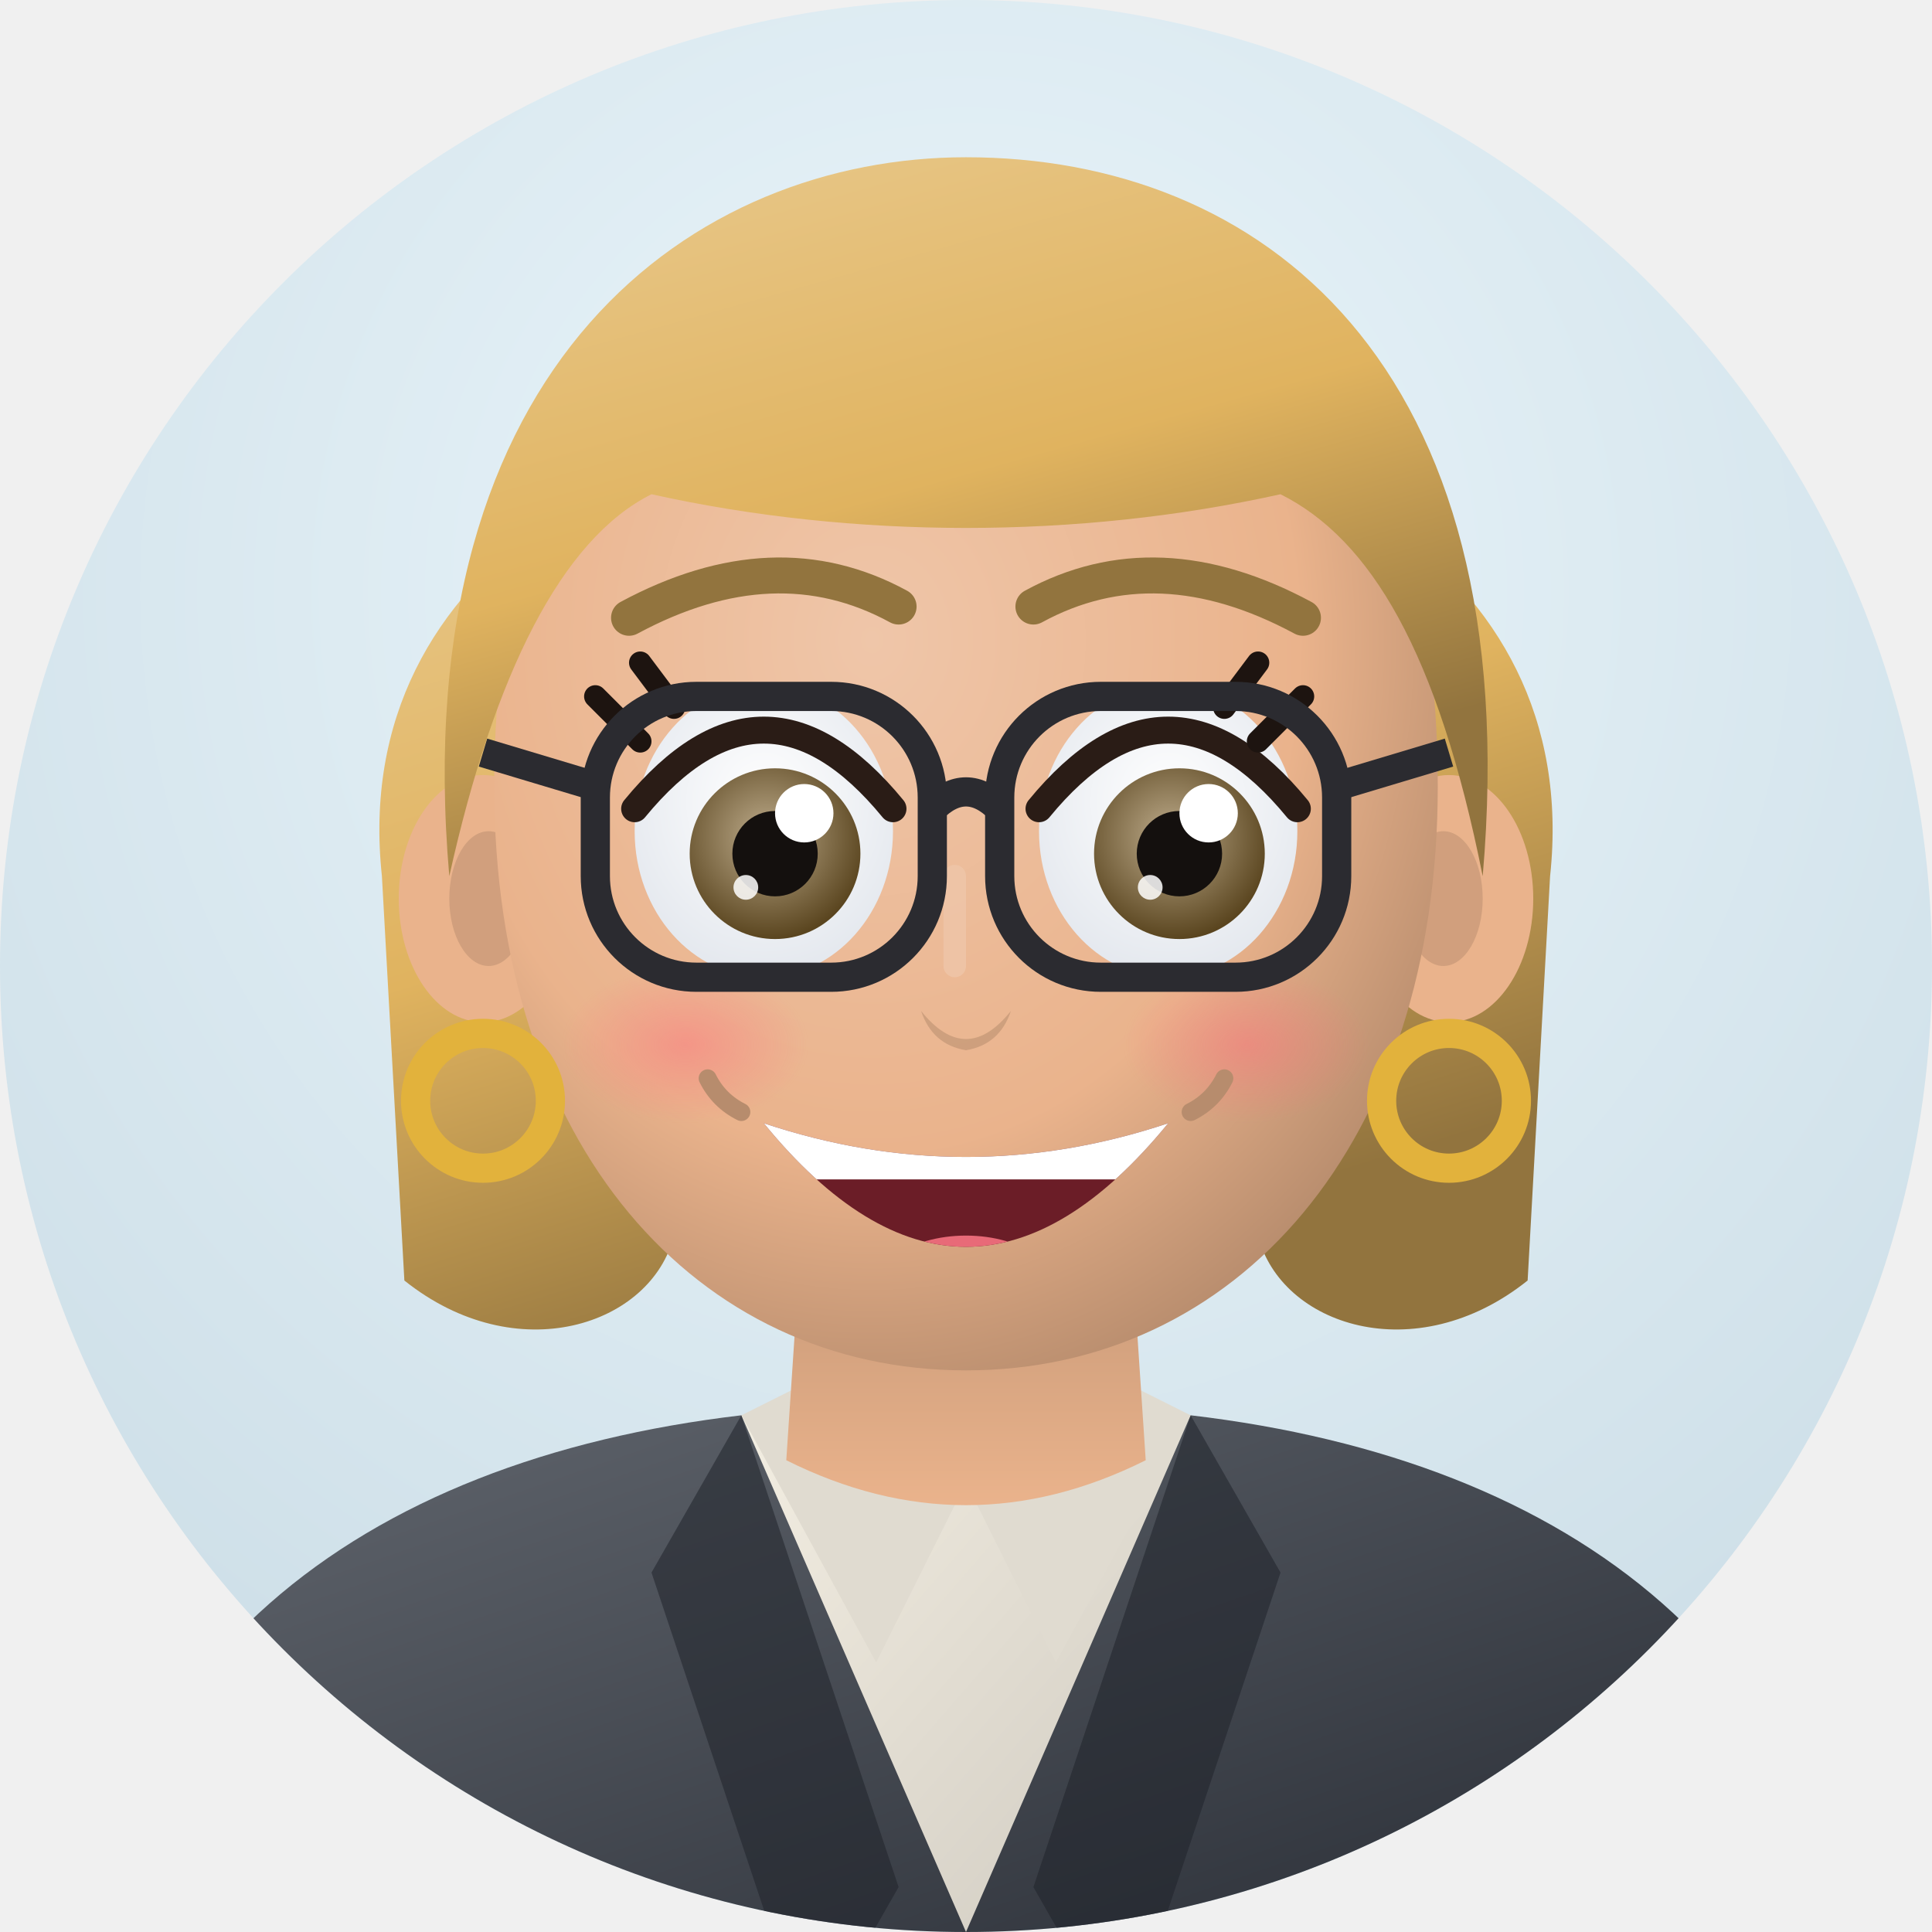
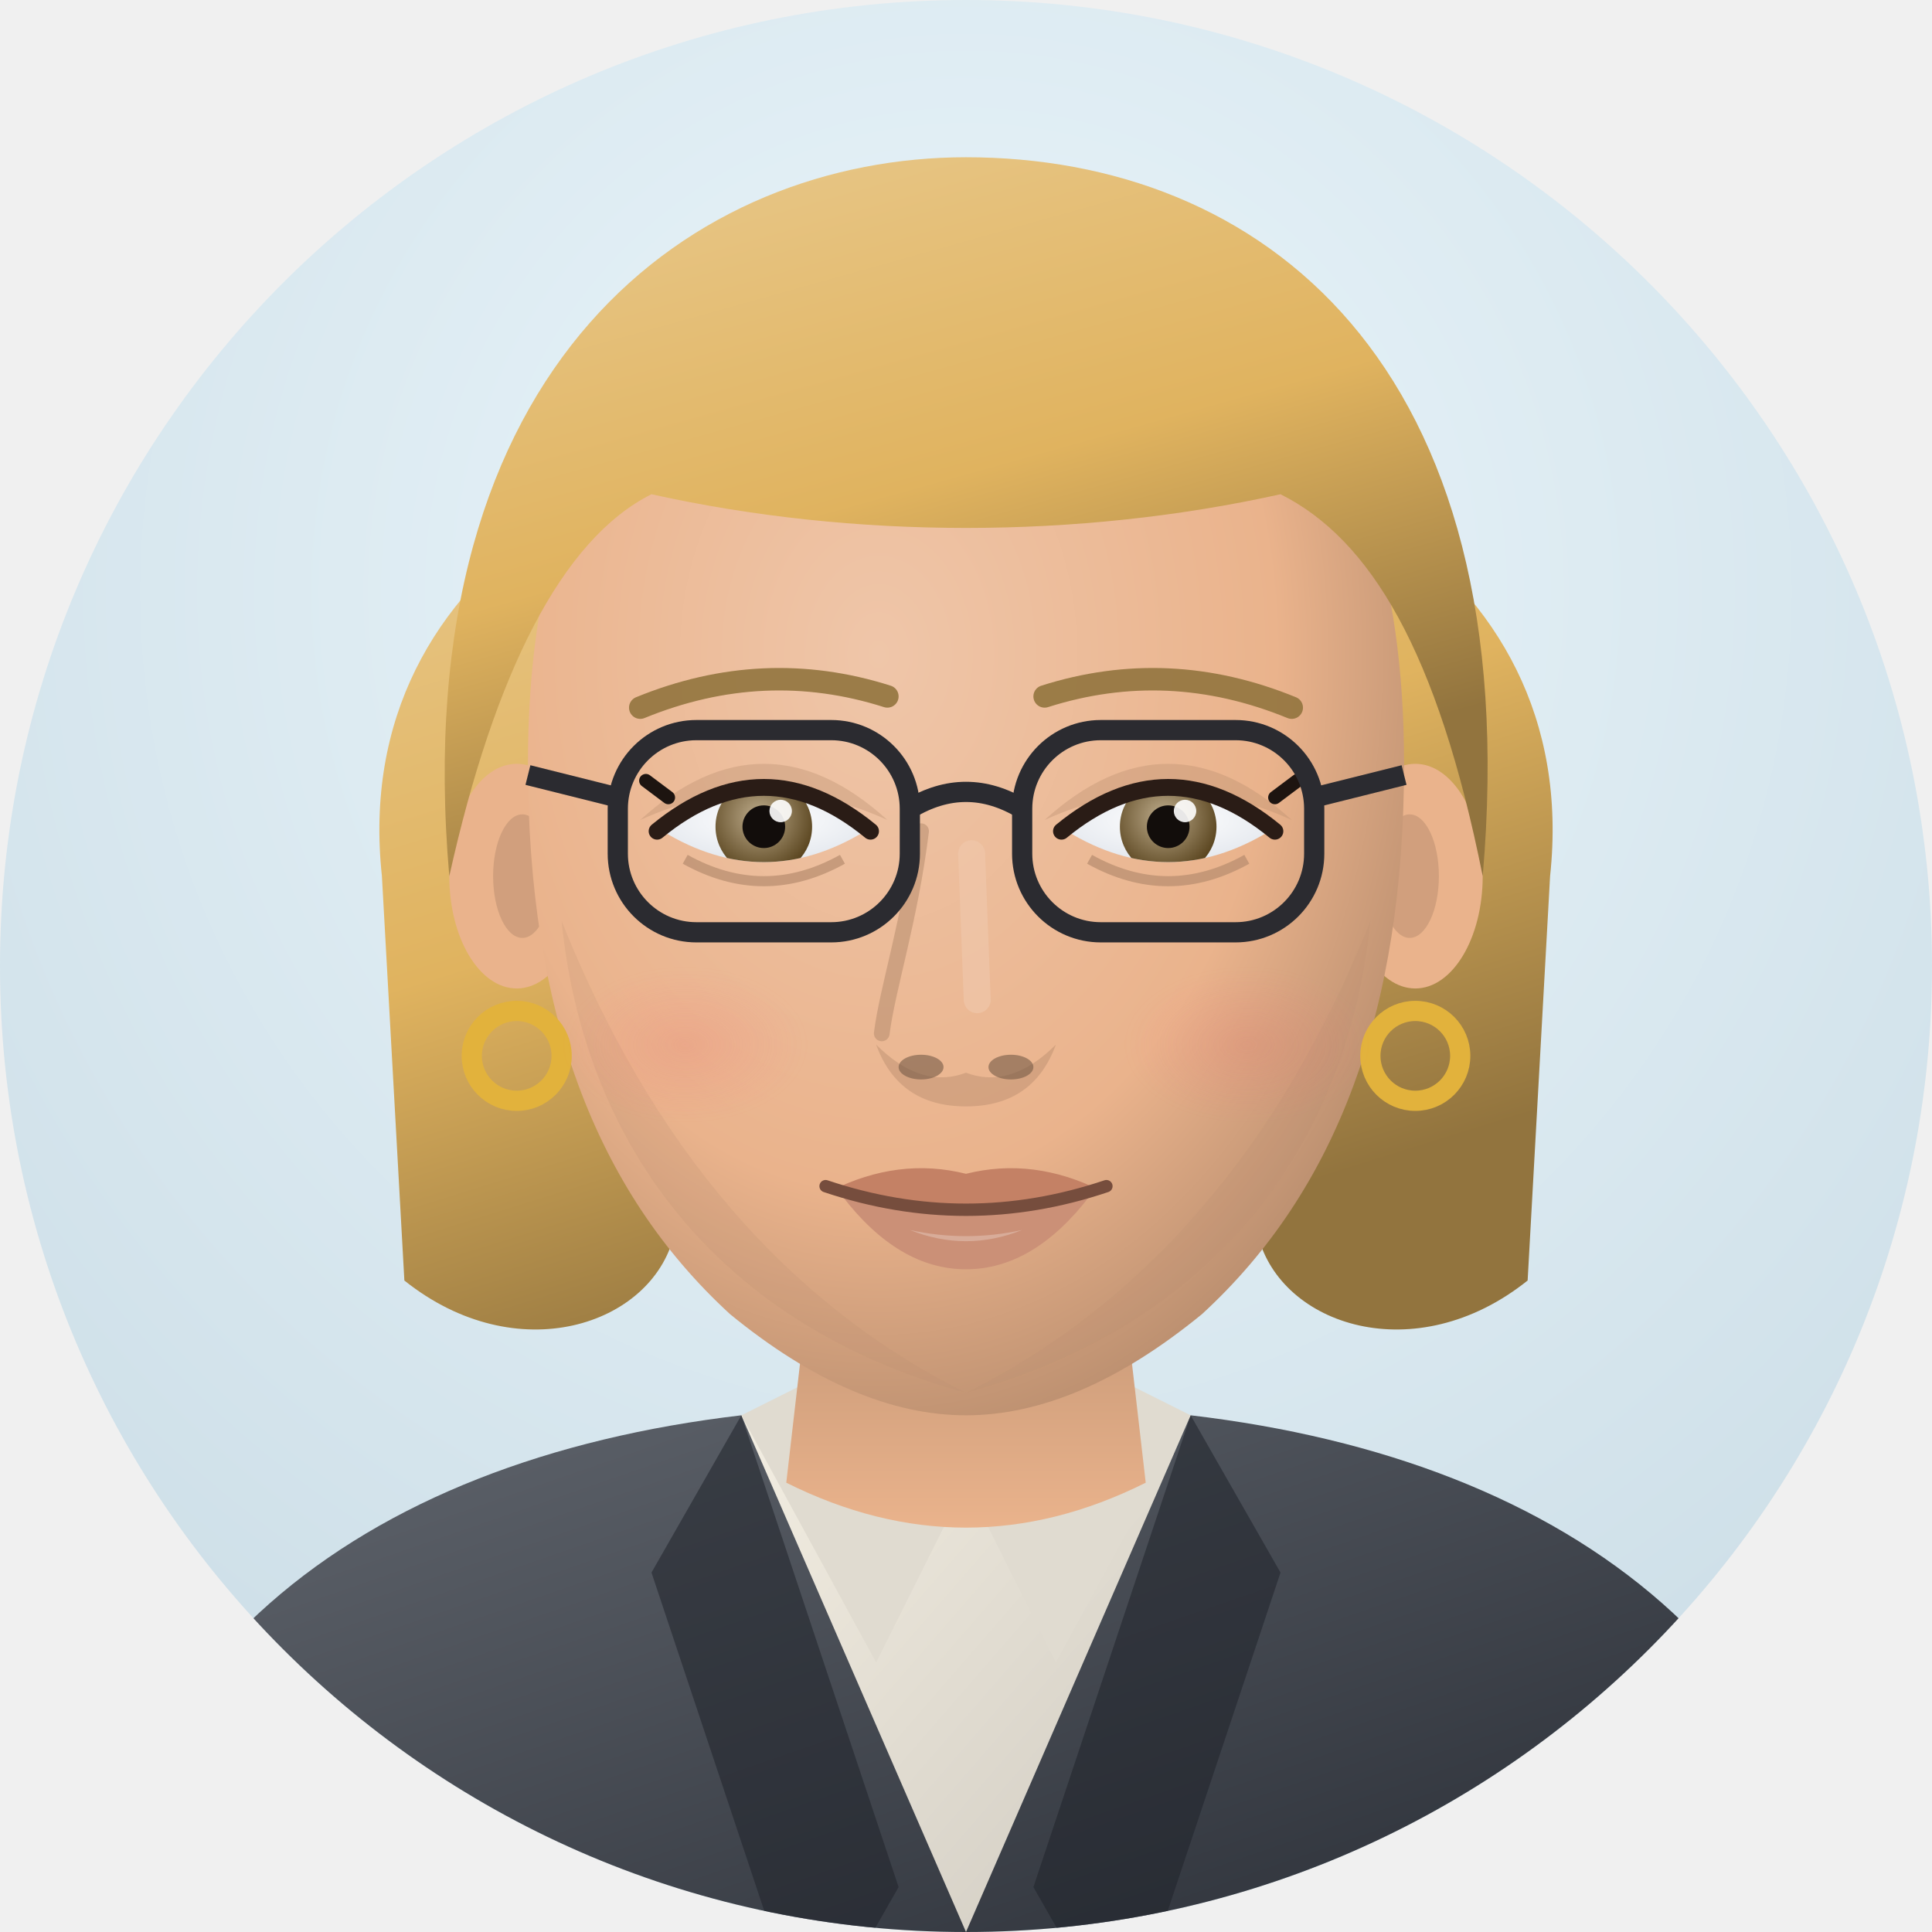
<svg xmlns="http://www.w3.org/2000/svg" viewBox="14 18 172 172" width="200" height="200">
  <defs>
    <radialGradient id="a17bg" cx="50%" cy="35%" r="75%">
      <stop offset="0" stop-color="#ebf6fb" />
      <stop offset="1" stop-color="#c6d9e3" />
    </radialGradient>
    <radialGradient id="a17skin" cx="40%" cy="35%" r="70%">
      <stop offset="0" stop-color="#efc6a9" />
      <stop offset=".65" stop-color="#eab38c" />
      <stop offset="1" stop-color="#b78c6d" />
    </radialGradient>
    <linearGradient id="a17neck" x1="0" y1="0" x2="0" y2="1">
      <stop offset="0" stop-color="#b78c6d" />
      <stop offset="1" stop-color="#eab38c" />
    </linearGradient>
    <linearGradient id="a17hair" x1="0" y1="0" x2=".4" y2="1">
      <stop offset="0" stop-color="#e9ca8f" />
      <stop offset=".55" stop-color="#e0b35f" />
      <stop offset="1" stop-color="#92743e" />
    </linearGradient>
    <linearGradient id="a17jacket" x1="0" y1="0" x2="1" y2="1">
      <stop offset="0" stop-color="#636870" />
      <stop offset="1" stop-color="#21252d" />
    </linearGradient>
    <linearGradient id="a17shirt" x1="0" y1="0" x2="1" y2="1">
      <stop offset="0" stop-color="#f3eee2" />
      <stop offset="1" stop-color="#cfcac0" />
    </linearGradient>
    <radialGradient id="a17iris" cx="45%" cy="40%" r="60%">
      <stop offset="0" stop-color="#bfad8d" />
      <stop offset="1" stop-color="#5a451f" />
    </radialGradient>
    <radialGradient id="a17blush" cx="50%" cy="50%" r="50%">
-       <stop offset="0" stop-color="#ff6f7d" stop-opacity=".45" />
+       <stop offset="0" stop-color="#e86a6a" stop-opacity=".18" />
      <stop offset="1" stop-color="#ff6f7d" stop-opacity="0" />
    </radialGradient>
    <radialGradient id="a17eyew" cx="50%" cy="40%" r="60%">
      <stop offset="0" stop-color="#ffffff" />
      <stop offset="1" stop-color="#e4e8ee" />
    </radialGradient>
    <clipPath id="a17c">
      <circle cx="100" cy="104" r="86" />
    </clipPath>
    <clipPath id="a17m">
      <path d="M82 118 Q100 140 118 118 Q100 124 82 118Z" />
    </clipPath>
  </defs>
  <g clip-path="url(#a17c)">
    <rect width="200" height="200" fill="url(#a17bg)" />
    <path fill="url(#a17hair)" d="M48 96 C42 40 158 40 152 96 L150 132 C140 140 128 136 126 128 L74 128 C72 136 60 140 50 132 Z" />
    <path fill="url(#a17jacket)" d="M20 200 C22 166 46 148 80 144 L120 144 C154 148 178 166 180 200Z" />
    <path fill="url(#a17shirt)" d="M80 144 L100 190 L120 144Z" />
    <path fill="#e0dbd0" d="M80 144 L92 166 L100 150 L108 166 L120 144 L112 140 L100 152 L88 140Z" />
    <path fill="#1f222a" d="M80 144 L94 186 L86 200 L72 158Z" opacity=".55" />
    <path fill="#1f222a" d="M120 144 L106 186 L114 200 L128 158Z" opacity=".55" />
-     <path fill="url(#a17neck)" d="M86 118 L114 118 L116 148 Q100 156 84 148Z" />
-     <ellipse cx="57" cy="98" rx="7.5" ry="11" fill="#eab38c" />
-     <ellipse cx="143" cy="98" rx="7.5" ry="11" fill="#eab38c" />
-     <ellipse cx="57.5" cy="98" rx="3.5" ry="6" fill="#b78c6d" opacity=".5" />
-     <ellipse cx="142.5" cy="98" rx="3.5" ry="6" fill="#b78c6d" opacity=".5" />
-     <path fill="url(#a17skin)" d="M58 88 C58 52 76 40 100 40 C124 40 142 52 142 88 C142 120 124 140 100 140 C76 140 58 120 58 88Z" />
-     <g fill="none" stroke="#e2b23c" stroke-width="2.6">
-       <circle cx="57" cy="116" r="6" />
-       <circle cx="143" cy="116" r="6" />
+     <path fill="url(#a17neck)" d="M87 124 L113 124 L116 150 Q100 158 84 150Z" />
+     <ellipse cx="60" cy="96" rx="6" ry="10" fill="#eab38c" />
+     <ellipse cx="140" cy="96" rx="6" ry="10" fill="#eab38c" />
+     <ellipse cx="60.5" cy="96" rx="2.6" ry="5.5" fill="#b78c6d" opacity=".5" />
+     <ellipse cx="139.5" cy="96" rx="2.6" ry="5.5" fill="#b78c6d" opacity=".5" />
+     <path fill="url(#a17skin)" d="M61 86 C61 52 78 40 100 40 C122 40 139 52 139 86 C139 108 133 124 121 135 Q110 144 100 144 Q90 144 79 135 C67 124 61 108 61 86Z" />
+     <path fill="#b78c6d" opacity=".18" d="M64 100 C66 120 78 136 100 142 C84 134 72 120 64 100Z M136 100 C134 120 122 136 100 142 C116 134 128 120 136 100Z" />
+     <g fill="none" stroke="#e2b23c" stroke-width="1.8">
+       <circle cx="60" cy="112" r="4" />
+       <circle cx="140" cy="112" r="4" />
    </g>
    <ellipse cx="75" cy="111" rx="11" ry="7" fill="url(#a17blush)" />
    <ellipse cx="125" cy="111" rx="11" ry="7" fill="url(#a17blush)" />
-     <ellipse cx="82" cy="92" rx="11.5" ry="13" fill="url(#a17eyew)" />
-     <circle cx="83" cy="94" r="7.6" fill="url(#a17iris)" />
-     <circle cx="83" cy="94" r="3.8" fill="#14100e" />
-     <circle cx="85.6" cy="90.4" r="2.6" fill="#ffffff" />
-     <circle cx="80.4" cy="97" r="1.1" fill="#ffffff" opacity=".85" />
-     <path fill="none" stroke="#2a1c16" stroke-width="2.4" stroke-linecap="round" d="M70.5 90 Q82 76 93.5 90" />
-     <ellipse cx="118" cy="92" rx="11.5" ry="13" fill="url(#a17eyew)" />
-     <circle cx="119" cy="94" r="7.6" fill="url(#a17iris)" />
-     <circle cx="119" cy="94" r="3.8" fill="#14100e" />
-     <circle cx="121.6" cy="90.4" r="2.6" fill="#ffffff" />
-     <circle cx="116.4" cy="97" r="1.1" fill="#ffffff" opacity=".85" />
-     <path fill="none" stroke="#2a1c16" stroke-width="2.4" stroke-linecap="round" d="M106.5 90 Q118 76 129.5 90" />
-     <path fill="none" stroke="#1d1410" stroke-width="2" stroke-linecap="round" d="M71 84 L67 80 M74 81 L71 77 M126 84 L130 80 M123 81 L126 77" />
-     <path fill="none" stroke="#92743e" stroke-width="3.2" stroke-linecap="round" d="M70 73 Q83 66 94 72" />
-     <path fill="none" stroke="#92743e" stroke-width="3.2" stroke-linecap="round" d="M106 72 Q117 66 130 73" />
-     <path fill="#b78c6d" opacity=".55" d="M96 108 Q100 113 104 108 Q103 111 100 111.5 Q97 111 96 108Z" />
-     <path fill="none" stroke="#efc6a9" stroke-width="2" stroke-linecap="round" opacity=".8" d="M99 96 L99 104" />
-     <path fill="#6b1d27" d="M82 118 Q100 140 118 118 Q100 124 82 118Z" />
-     <g clip-path="url(#a17m)">
-       <rect x="80" y="116" width="40" height="7" fill="#ffffff" />
-       <ellipse cx="100" cy="134" rx="9" ry="6" fill="#e86a78" />
+     <path fill="#b78c6d" opacity=".35" d="M71 91 Q82 81 93 91 Q82 86 71 91Z" />
+     <path fill="url(#a17eyew)" d="M73 92 Q82 85 91 92 Q82 97.5 73 92Z" />
+     <clipPath id="a17e82">
+       <path d="M73 92 Q82 85 91 92 Q82 97.5 73 92Z" />
+     </clipPath>
+     <g clip-path="url(#a17e82)">
+       <circle cx="82" cy="91.6" r="4.3" fill="url(#a17iris)" />
+       <circle cx="82" cy="91.6" r="1.9" fill="#120d0b" />
+       <circle cx="83.5" cy="90.2" r="1" fill="#ffffff" opacity=".9" />
    </g>
-     <path fill="none" stroke="#b78c6d" stroke-width="1.6" stroke-linecap="round" d="M80 117 Q78 116 77 114 M120 117 Q122 116 123 114" />
-     <g fill="none" stroke="#2b2b30" stroke-width="2.6">
-       <rect x="67" y="80" width="30" height="25" rx="9" />
-       <rect x="103" y="80" width="30" height="25" rx="9" />
-       <path d="M97 90 Q100 87 103 90 M67 88 L57 85 M133 88 L143 85" />
+     <path fill="none" stroke="#2a1c16" stroke-width="1.5" stroke-linecap="round" d="M72.5 92 Q82 84.2 91.5 92" />
+     <path fill="none" stroke="#b78c6d" stroke-width=".9" opacity=".7" d="M75 94.5 Q82 98.4 89 94.5" />
+     <path fill="#b78c6d" opacity=".35" d="M107 91 Q118 81 129 91 Q118 86 107 91Z" />
+     <path fill="url(#a17eyew)" d="M109 92 Q118 85 127 92 Q118 97.5 109 92Z" />
+     <clipPath id="a17e118">
+       <path d="M109 92 Q118 85 127 92 Q118 97.5 109 92Z" />
+     </clipPath>
+     <g clip-path="url(#a17e118)">
+       <circle cx="118" cy="91.6" r="4.3" fill="url(#a17iris)" />
+       <circle cx="118" cy="91.6" r="1.9" fill="#120d0b" />
+       <circle cx="119.5" cy="90.2" r="1" fill="#ffffff" opacity=".9" />
+     </g>
+     <path fill="none" stroke="#2a1c16" stroke-width="1.5" stroke-linecap="round" d="M108.5 92 Q118 84.2 127.5 92" />
+     <path fill="none" stroke="#b78c6d" stroke-width=".9" opacity=".7" d="M111 94.5 Q118 98.4 125 94.5" />
+     <path fill="none" stroke="#1d1410" stroke-width="1.2" stroke-linecap="round" d="M73.5 89 L71.5 87.5 M127.5 89 L129.5 87.5" />
+     <path fill="none" stroke="#92743e" stroke-width="2" stroke-linecap="round" opacity=".9" d="M71 81 Q82 76.5 93 80" />
+     <path fill="none" stroke="#92743e" stroke-width="2" stroke-linecap="round" opacity=".9" d="M107 80 Q118 76.5 129 81" />
+     <path fill="none" stroke="#b78c6d" stroke-width="1.4" stroke-linecap="round" opacity=".55" d="M96 92 C95 100 93 106 92.5 110" />
+     <path fill="none" stroke="#efc6a9" stroke-width="2.4" stroke-linecap="round" opacity=".7" d="M100.5 94 L101 107" />
+     <path fill="#b78c6d" opacity=".45" d="M92 111 Q96 115 100 113.5 Q104 115 108 111 Q106 116.5 100 116.5 Q94 116.5 92 111Z" />
+     <ellipse cx="96" cy="113" rx="2" ry="1.1" fill="#755a46" opacity=".6" />
+     <ellipse cx="104" cy="113" rx="2" ry="1.1" fill="#755a46" opacity=".6" />
+     <path fill="#c48165" d="M88 124 Q94 121 100 122.5 Q106 121 112 124 Q106 125.5 100 125.5 Q94 125.5 88 124Z" />
+     <path fill="#cb9077" d="M89 124.5 Q100 126.5 111 124.5 Q106 131 100 131 Q94 131 89 124.5Z" />
+     <path fill="#ffffff" opacity=".25" d="M95 127.5 Q100 129.5 105 127.5 Q100 128.6 95 127.5Z" />
+     <path fill="none" stroke="#764d3d" stroke-width="1.1" stroke-linecap="round" d="M87.5 123.6 Q100 127.8 112.5 123.6" />
+     <g fill="none" stroke="#2b2b30" stroke-width="1.8">
+       <rect x="69" y="83" width="26" height="18" rx="7" />
+       <rect x="105" y="83" width="26" height="18" rx="7" />
+       <path d="M95 90 Q100 87 105 90 M69 89 L61 87 M131 89 L139 87" />
    </g>
    <path fill="url(#a17hair)" d="M54 96 C50 50 76 32 100 32 C126 32 150 50 146 96 C142 76 136 66 128 62 C110 66 90 66 72 62 C64 66 58 78 54 96Z" />
  </g>
</svg>
